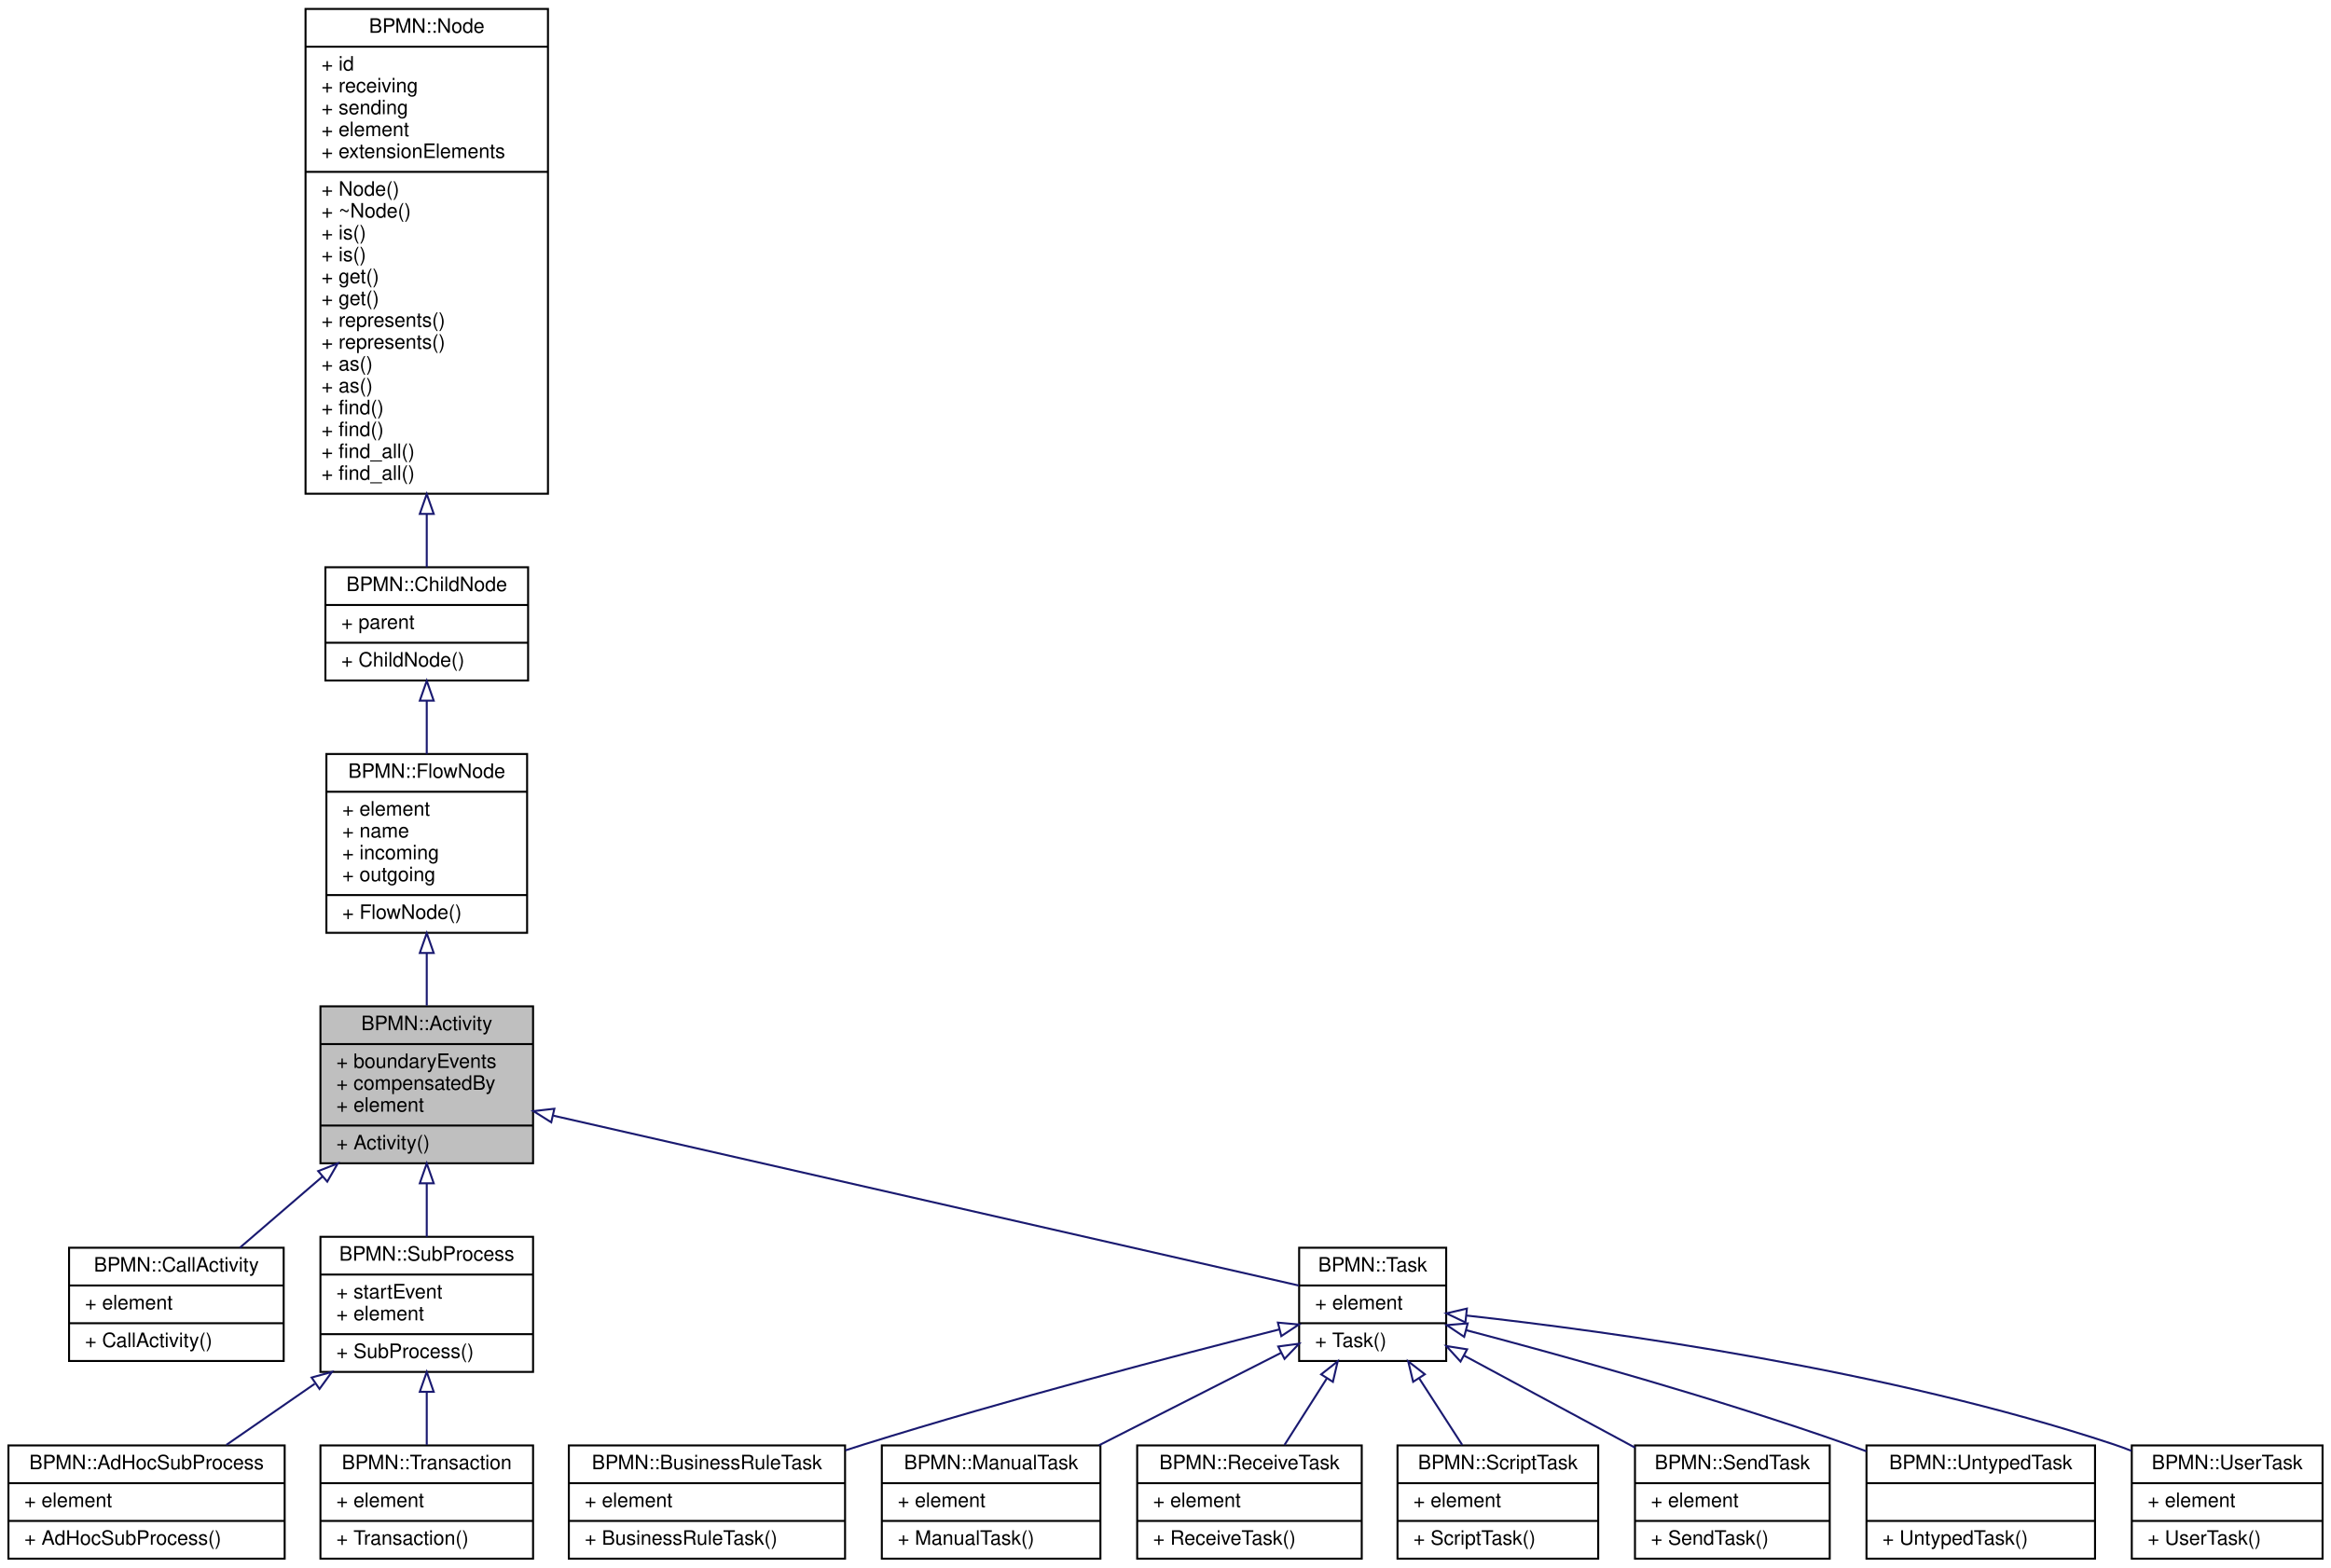
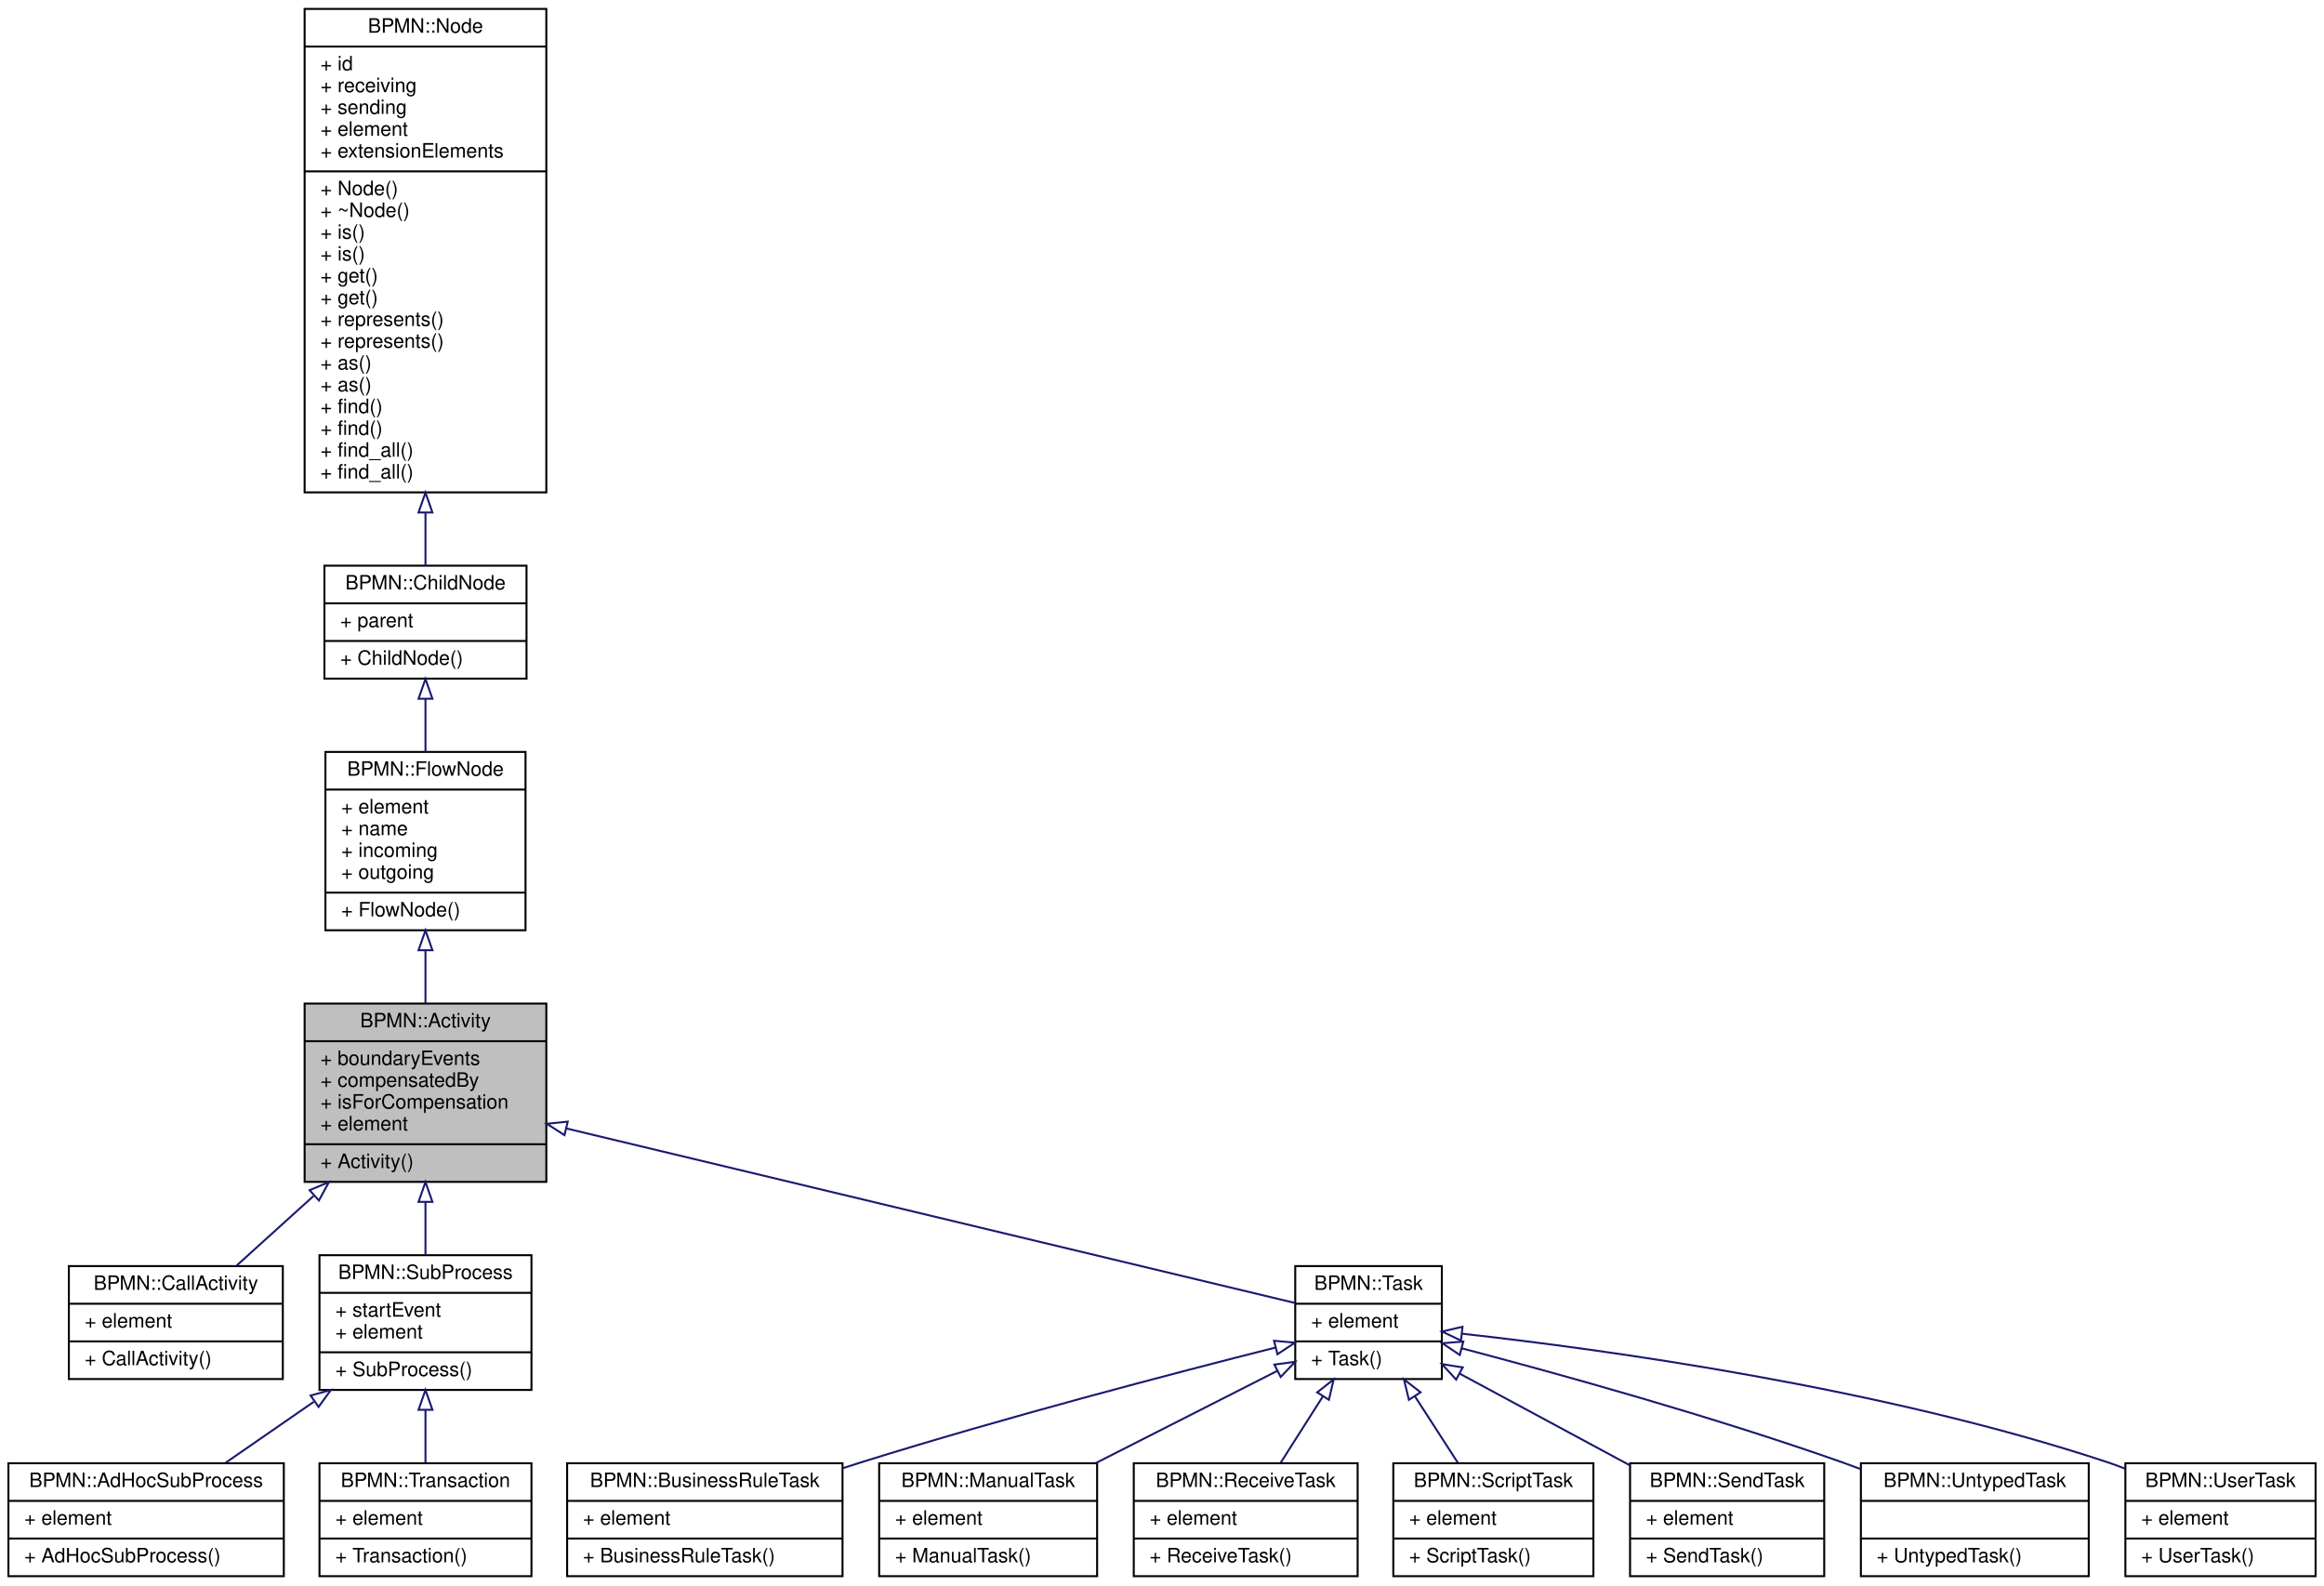
- <svg xmlns="http://www.w3.org/2000/svg" xmlns:xlink="http://www.w3.org/1999/xlink" width="1173pt" height="789pt" viewBox="0.00 0.00 1172.50 789.00">
-   <g id="graph0" class="graph" transform="scale(1 1) rotate(0) translate(4 785)">
+ <svg xmlns="http://www.w3.org/2000/svg" xmlns:xlink="http://www.w3.org/1999/xlink" width="1173pt" height="800pt" viewBox="0.00 0.00 1172.50 800.00">
+   <g id="graph0" class="graph" transform="scale(1 1) rotate(0) translate(4 796)">
    <g id="node1" class="node">
      <g id="a_node1">
        <a xlink:title=" ">
-           <polygon fill="#bfbfbf" stroke="black" points="157,-199.5 157,-278.5 264,-278.5 264,-199.5 157,-199.5" />
-           <text text-anchor="middle" x="210.5" y="-266.5" font-family="Helvetica,sans-Serif" font-size="10.00">BPMN::Activity</text>
-           <polyline fill="none" stroke="black" points="157,-259.5 264,-259.5 " />
-           <text text-anchor="start" x="165" y="-247.5" font-family="Helvetica,sans-Serif" font-size="10.00">+ boundaryEvents</text>
-           <text text-anchor="start" x="165" y="-236.5" font-family="Helvetica,sans-Serif" font-size="10.00">+ compensatedBy</text>
-           <text text-anchor="start" x="165" y="-225.5" font-family="Helvetica,sans-Serif" font-size="10.00">+ element</text>
-           <polyline fill="none" stroke="black" points="157,-218.5 264,-218.5 " />
-           <text text-anchor="start" x="165" y="-206.5" font-family="Helvetica,sans-Serif" font-size="10.00">+ Activity()</text>
+           <polygon fill="#bfbfbf" stroke="black" points="149.5,-199.5 149.5,-289.5 271.5,-289.5 271.5,-199.5 149.5,-199.5" />
+           <text text-anchor="middle" x="210.5" y="-277.5" font-family="Helvetica,sans-Serif" font-size="10.00">BPMN::Activity</text>
+           <polyline fill="none" stroke="black" points="149.5,-270.5 271.5,-270.5 " />
+           <text text-anchor="start" x="157.5" y="-258.5" font-family="Helvetica,sans-Serif" font-size="10.00">+ boundaryEvents</text>
+           <text text-anchor="start" x="157.5" y="-247.5" font-family="Helvetica,sans-Serif" font-size="10.00">+ compensatedBy</text>
+           <text text-anchor="start" x="157.5" y="-236.5" font-family="Helvetica,sans-Serif" font-size="10.00">+ isForCompensation</text>
+           <text text-anchor="start" x="157.5" y="-225.5" font-family="Helvetica,sans-Serif" font-size="10.00">+ element</text>
+           <polyline fill="none" stroke="black" points="149.5,-218.5 271.5,-218.5 " />
+           <text text-anchor="start" x="157.5" y="-206.5" font-family="Helvetica,sans-Serif" font-size="10.00">+ Activity()</text>
        </a>
      </g>
    </g>
    <g id="node5" class="node">
      <g id="a_node5">
        <a xlink:href="classBPMN_1_1CallActivity.html" target="_top" xlink:title=" ">
          <polygon fill="none" stroke="black" points="30.5,-100 30.5,-157 138.5,-157 138.5,-100 30.5,-100" />
          <text text-anchor="middle" x="84.5" y="-145" font-family="Helvetica,sans-Serif" font-size="10.00">BPMN::CallActivity</text>
          <polyline fill="none" stroke="black" points="30.5,-138 138.5,-138 " />
          <text text-anchor="start" x="38.5" y="-126" font-family="Helvetica,sans-Serif" font-size="10.00">+ element</text>
          <polyline fill="none" stroke="black" points="30.5,-119 138.5,-119 " />
          <text text-anchor="start" x="38.5" y="-107" font-family="Helvetica,sans-Serif" font-size="10.00">+ CallActivity()</text>
        </a>
      </g>
    </g>
    <g id="edge4" class="edge">
-       <path fill="none" stroke="midnightblue" d="M157.98,-192.78C143.89,-180.64 129.08,-167.89 116.47,-157.03" />
-       <polygon fill="none" stroke="midnightblue" points="155.86,-195.57 165.72,-199.44 160.43,-190.26 155.86,-195.57" />
+       <path fill="none" stroke="midnightblue" d="M154,-192.38C140.67,-180.32 126.95,-167.9 115.25,-157.32" />
+       <polygon fill="none" stroke="midnightblue" points="152.02,-195.31 161.79,-199.42 156.72,-190.12 152.02,-195.31" />
    </g>
    <g id="node6" class="node">
      <g id="a_node6">
        <a xlink:href="classBPMN_1_1SubProcess.html" target="_top" xlink:title=" ">
          <polygon fill="none" stroke="black" points="157,-94.5 157,-162.5 264,-162.5 264,-94.5 157,-94.5" />
          <text text-anchor="middle" x="210.5" y="-150.5" font-family="Helvetica,sans-Serif" font-size="10.00">BPMN::SubProcess</text>
          <polyline fill="none" stroke="black" points="157,-143.5 264,-143.5 " />
          <text text-anchor="start" x="165" y="-131.5" font-family="Helvetica,sans-Serif" font-size="10.00">+ startEvent</text>
          <text text-anchor="start" x="165" y="-120.5" font-family="Helvetica,sans-Serif" font-size="10.00">+ element</text>
          <polyline fill="none" stroke="black" points="157,-113.5 264,-113.5 " />
          <text text-anchor="start" x="165" y="-101.5" font-family="Helvetica,sans-Serif" font-size="10.00">+ SubProcess()</text>
        </a>
      </g>
    </g>
    <g id="edge5" class="edge">
-       <path fill="none" stroke="midnightblue" d="M210.5,-189.35C210.5,-180.28 210.5,-171 210.5,-162.54" />
-       <polygon fill="none" stroke="midnightblue" points="207,-189.44 210.5,-199.44 214,-189.44 207,-189.44" />
+       <path fill="none" stroke="midnightblue" d="M210.5,-189.32C210.5,-180.28 210.5,-171.16 210.5,-162.85" />
+       <polygon fill="none" stroke="midnightblue" points="207,-189.42 210.5,-199.42 214,-189.42 207,-189.42" />
    </g>
    <g id="node9" class="node">
      <g id="a_node9">
        <a xlink:href="classBPMN_1_1Task.html" target="_top" xlink:title=" ">
          <polygon fill="none" stroke="black" points="649.5,-100 649.5,-157 723.5,-157 723.5,-100 649.5,-100" />
          <text text-anchor="middle" x="686.5" y="-145" font-family="Helvetica,sans-Serif" font-size="10.00">BPMN::Task</text>
          <polyline fill="none" stroke="black" points="649.5,-138 723.5,-138 " />
          <text text-anchor="start" x="657.5" y="-126" font-family="Helvetica,sans-Serif" font-size="10.00">+ element</text>
          <polyline fill="none" stroke="black" points="649.5,-119 723.5,-119 " />
          <text text-anchor="start" x="657.5" y="-107" font-family="Helvetica,sans-Serif" font-size="10.00">+ Task()</text>
        </a>
      </g>
    </g>
    <g id="edge8" class="edge">
-       <path fill="none" stroke="midnightblue" d="M274.23,-223.47C375.08,-200.49 568.29,-156.44 649.31,-137.98" />
-       <polygon fill="none" stroke="midnightblue" points="273.15,-220.13 264.18,-225.76 274.71,-226.95 273.15,-220.13" />
+       <path fill="none" stroke="midnightblue" d="M281.73,-226.44C384.45,-201.84 570.48,-157.29 649.45,-138.37" />
+       <polygon fill="none" stroke="midnightblue" points="280.66,-223.1 271.75,-228.83 282.29,-229.9 280.66,-223.1" />
    </g>
    <g id="node2" class="node">
      <g id="a_node2">
        <a xlink:href="classBPMN_1_1FlowNode.html" target="_top" xlink:title="Base class for BPMN elements that may contain incoming and outgoing sequence flows.">
-           <polygon fill="none" stroke="black" points="160,-315.5 160,-405.5 261,-405.5 261,-315.5 160,-315.5" />
-           <text text-anchor="middle" x="210.5" y="-393.5" font-family="Helvetica,sans-Serif" font-size="10.00">BPMN::FlowNode</text>
-           <polyline fill="none" stroke="black" points="160,-386.5 261,-386.5 " />
-           <text text-anchor="start" x="168" y="-374.5" font-family="Helvetica,sans-Serif" font-size="10.00">+ element</text>
-           <text text-anchor="start" x="168" y="-363.5" font-family="Helvetica,sans-Serif" font-size="10.00">+ name</text>
-           <text text-anchor="start" x="168" y="-352.5" font-family="Helvetica,sans-Serif" font-size="10.00">+ incoming</text>
-           <text text-anchor="start" x="168" y="-341.5" font-family="Helvetica,sans-Serif" font-size="10.00">+ outgoing</text>
-           <polyline fill="none" stroke="black" points="160,-334.5 261,-334.5 " />
-           <text text-anchor="start" x="168" y="-322.5" font-family="Helvetica,sans-Serif" font-size="10.00">+ FlowNode()</text>
+           <polygon fill="none" stroke="black" points="160,-326.5 160,-416.5 261,-416.5 261,-326.5 160,-326.5" />
+           <text text-anchor="middle" x="210.5" y="-404.5" font-family="Helvetica,sans-Serif" font-size="10.00">BPMN::FlowNode</text>
+           <polyline fill="none" stroke="black" points="160,-397.5 261,-397.5 " />
+           <text text-anchor="start" x="168" y="-385.5" font-family="Helvetica,sans-Serif" font-size="10.00">+ element</text>
+           <text text-anchor="start" x="168" y="-374.5" font-family="Helvetica,sans-Serif" font-size="10.00">+ name</text>
+           <text text-anchor="start" x="168" y="-363.5" font-family="Helvetica,sans-Serif" font-size="10.00">+ incoming</text>
+           <text text-anchor="start" x="168" y="-352.5" font-family="Helvetica,sans-Serif" font-size="10.00">+ outgoing</text>
+           <polyline fill="none" stroke="black" points="160,-345.5 261,-345.5 " />
+           <text text-anchor="start" x="168" y="-333.5" font-family="Helvetica,sans-Serif" font-size="10.00">+ FlowNode()</text>
        </a>
      </g>
    </g>
    <g id="edge1" class="edge">
-       <path fill="none" stroke="midnightblue" d="M210.5,-305.08C210.5,-296.23 210.5,-287.23 210.5,-278.86" />
-       <polygon fill="none" stroke="midnightblue" points="207,-305.34 210.5,-315.34 214,-305.34 207,-305.34" />
+       <path fill="none" stroke="midnightblue" d="M210.5,-316.16C210.5,-307.28 210.5,-298.18 210.5,-289.59" />
+       <polygon fill="none" stroke="midnightblue" points="207,-316.43 210.5,-326.43 214,-316.43 207,-316.43" />
    </g>
    <g id="node3" class="node">
      <g id="a_node3">
        <a xlink:href="classBPMN_1_1ChildNode.html" target="_top" xlink:title="Base class for BPMN elements within a Scope.">
-           <polygon fill="none" stroke="black" points="159.5,-442.5 159.5,-499.5 261.5,-499.5 261.5,-442.5 159.5,-442.5" />
-           <text text-anchor="middle" x="210.5" y="-487.5" font-family="Helvetica,sans-Serif" font-size="10.00">BPMN::ChildNode</text>
-           <polyline fill="none" stroke="black" points="159.5,-480.5 261.5,-480.5 " />
-           <text text-anchor="start" x="167.5" y="-468.5" font-family="Helvetica,sans-Serif" font-size="10.00">+ parent</text>
-           <polyline fill="none" stroke="black" points="159.5,-461.5 261.5,-461.5 " />
-           <text text-anchor="start" x="167.5" y="-449.5" font-family="Helvetica,sans-Serif" font-size="10.00">+ ChildNode()</text>
+           <polygon fill="none" stroke="black" points="159.5,-453.5 159.5,-510.5 261.5,-510.5 261.5,-453.5 159.5,-453.5" />
+           <text text-anchor="middle" x="210.5" y="-498.5" font-family="Helvetica,sans-Serif" font-size="10.00">BPMN::ChildNode</text>
+           <polyline fill="none" stroke="black" points="159.5,-491.5 261.5,-491.5 " />
+           <text text-anchor="start" x="167.5" y="-479.5" font-family="Helvetica,sans-Serif" font-size="10.00">+ parent</text>
+           <polyline fill="none" stroke="black" points="159.5,-472.5 261.5,-472.5 " />
+           <text text-anchor="start" x="167.5" y="-460.5" font-family="Helvetica,sans-Serif" font-size="10.00">+ ChildNode()</text>
        </a>
      </g>
    </g>
    <g id="edge2" class="edge">
-       <path fill="none" stroke="midnightblue" d="M210.5,-432.21C210.5,-423.61 210.5,-414.39 210.5,-405.55" />
-       <polygon fill="none" stroke="midnightblue" points="207,-432.34 210.5,-442.34 214,-432.34 207,-432.34" />
+       <path fill="none" stroke="midnightblue" d="M210.5,-443.21C210.5,-434.61 210.5,-425.39 210.5,-416.55" />
+       <polygon fill="none" stroke="midnightblue" points="207,-443.34 210.5,-453.34 214,-443.34 207,-443.34" />
    </g>
    <g id="node4" class="node">
      <g id="a_node4">
        <a xlink:href="classBPMN_1_1Node.html" target="_top" xlink:title="Base class for all elements in a BPMN model.">
-           <polygon fill="none" stroke="black" points="149.5,-536.5 149.5,-780.5 271.5,-780.5 271.5,-536.5 149.5,-536.5" />
-           <text text-anchor="middle" x="210.5" y="-768.5" font-family="Helvetica,sans-Serif" font-size="10.00">BPMN::Node</text>
-           <polyline fill="none" stroke="black" points="149.5,-761.5 271.5,-761.5 " />
-           <text text-anchor="start" x="157.5" y="-749.5" font-family="Helvetica,sans-Serif" font-size="10.00">+ id</text>
-           <text text-anchor="start" x="157.5" y="-738.5" font-family="Helvetica,sans-Serif" font-size="10.00">+ receiving</text>
-           <text text-anchor="start" x="157.5" y="-727.5" font-family="Helvetica,sans-Serif" font-size="10.00">+ sending</text>
-           <text text-anchor="start" x="157.5" y="-716.5" font-family="Helvetica,sans-Serif" font-size="10.00">+ element</text>
-           <text text-anchor="start" x="157.5" y="-705.5" font-family="Helvetica,sans-Serif" font-size="10.00">+ extensionElements</text>
-           <polyline fill="none" stroke="black" points="149.5,-698.5 271.5,-698.5 " />
-           <text text-anchor="start" x="157.5" y="-686.5" font-family="Helvetica,sans-Serif" font-size="10.00">+ Node()</text>
-           <text text-anchor="start" x="157.5" y="-675.5" font-family="Helvetica,sans-Serif" font-size="10.00">+ ~Node()</text>
+           <polygon fill="none" stroke="black" points="149.5,-547.5 149.5,-791.5 271.5,-791.5 271.5,-547.5 149.5,-547.5" />
+           <text text-anchor="middle" x="210.5" y="-779.5" font-family="Helvetica,sans-Serif" font-size="10.00">BPMN::Node</text>
+           <polyline fill="none" stroke="black" points="149.5,-772.5 271.5,-772.5 " />
+           <text text-anchor="start" x="157.5" y="-760.5" font-family="Helvetica,sans-Serif" font-size="10.00">+ id</text>
+           <text text-anchor="start" x="157.5" y="-749.5" font-family="Helvetica,sans-Serif" font-size="10.00">+ receiving</text>
+           <text text-anchor="start" x="157.5" y="-738.5" font-family="Helvetica,sans-Serif" font-size="10.00">+ sending</text>
+           <text text-anchor="start" x="157.5" y="-727.5" font-family="Helvetica,sans-Serif" font-size="10.00">+ element</text>
+           <text text-anchor="start" x="157.5" y="-716.5" font-family="Helvetica,sans-Serif" font-size="10.00">+ extensionElements</text>
+           <polyline fill="none" stroke="black" points="149.5,-709.5 271.5,-709.5 " />
+           <text text-anchor="start" x="157.5" y="-697.5" font-family="Helvetica,sans-Serif" font-size="10.00">+ Node()</text>
+           <text text-anchor="start" x="157.5" y="-686.5" font-family="Helvetica,sans-Serif" font-size="10.00">+ ~Node()</text>
+           <text text-anchor="start" x="157.5" y="-675.5" font-family="Helvetica,sans-Serif" font-size="10.00">+ is()</text>
          <text text-anchor="start" x="157.5" y="-664.5" font-family="Helvetica,sans-Serif" font-size="10.00">+ is()</text>
-           <text text-anchor="start" x="157.5" y="-653.5" font-family="Helvetica,sans-Serif" font-size="10.00">+ is()</text>
+           <text text-anchor="start" x="157.5" y="-653.5" font-family="Helvetica,sans-Serif" font-size="10.00">+ get()</text>
          <text text-anchor="start" x="157.5" y="-642.5" font-family="Helvetica,sans-Serif" font-size="10.00">+ get()</text>
-           <text text-anchor="start" x="157.5" y="-631.5" font-family="Helvetica,sans-Serif" font-size="10.00">+ get()</text>
+           <text text-anchor="start" x="157.5" y="-631.5" font-family="Helvetica,sans-Serif" font-size="10.00">+ represents()</text>
          <text text-anchor="start" x="157.5" y="-620.5" font-family="Helvetica,sans-Serif" font-size="10.00">+ represents()</text>
-           <text text-anchor="start" x="157.5" y="-609.5" font-family="Helvetica,sans-Serif" font-size="10.00">+ represents()</text>
+           <text text-anchor="start" x="157.5" y="-609.5" font-family="Helvetica,sans-Serif" font-size="10.00">+ as()</text>
          <text text-anchor="start" x="157.5" y="-598.5" font-family="Helvetica,sans-Serif" font-size="10.00">+ as()</text>
-           <text text-anchor="start" x="157.5" y="-587.5" font-family="Helvetica,sans-Serif" font-size="10.00">+ as()</text>
+           <text text-anchor="start" x="157.5" y="-587.5" font-family="Helvetica,sans-Serif" font-size="10.00">+ find()</text>
          <text text-anchor="start" x="157.5" y="-576.5" font-family="Helvetica,sans-Serif" font-size="10.00">+ find()</text>
-           <text text-anchor="start" x="157.5" y="-565.5" font-family="Helvetica,sans-Serif" font-size="10.00">+ find()</text>
+           <text text-anchor="start" x="157.5" y="-565.5" font-family="Helvetica,sans-Serif" font-size="10.00">+ find_all()</text>
          <text text-anchor="start" x="157.5" y="-554.5" font-family="Helvetica,sans-Serif" font-size="10.00">+ find_all()</text>
-           <text text-anchor="start" x="157.5" y="-543.5" font-family="Helvetica,sans-Serif" font-size="10.00">+ find_all()</text>
        </a>
      </g>
    </g>
    <g id="edge3" class="edge">
-       <path fill="none" stroke="midnightblue" d="M210.5,-526.34C210.5,-516.53 210.5,-507.42 210.5,-499.57" />
-       <polygon fill="none" stroke="midnightblue" points="207,-526.36 210.5,-536.36 214,-526.36 207,-526.36" />
+       <path fill="none" stroke="midnightblue" d="M210.5,-537.34C210.5,-527.53 210.5,-518.42 210.5,-510.57" />
+       <polygon fill="none" stroke="midnightblue" points="207,-537.36 210.5,-547.36 214,-537.36 207,-537.36" />
    </g>
    <g id="node7" class="node">
      <g id="a_node7">
        <a xlink:href="classBPMN_1_1AdHocSubProcess.html" target="_top" xlink:title=" ">
          <polygon fill="none" stroke="black" points="0,-0.5 0,-57.5 139,-57.5 139,-0.5 0,-0.5" />
          <text text-anchor="middle" x="69.5" y="-45.5" font-family="Helvetica,sans-Serif" font-size="10.00">BPMN::AdHocSubProcess</text>
          <polyline fill="none" stroke="black" points="0,-38.5 139,-38.5 " />
          <text text-anchor="start" x="8" y="-26.5" font-family="Helvetica,sans-Serif" font-size="10.00">+ element</text>
          <polyline fill="none" stroke="black" points="0,-19.5 139,-19.5 " />
          <text text-anchor="start" x="8" y="-7.5" font-family="Helvetica,sans-Serif" font-size="10.00">+ AdHocSubProcess()</text>
        </a>
      </g>
    </g>
    <g id="edge6" class="edge">
      <path fill="none" stroke="midnightblue" d="M154.13,-88.52C139.25,-78.23 123.5,-67.34 109.67,-57.78" />
      <polygon fill="none" stroke="midnightblue" points="152.55,-91.68 162.76,-94.49 156.53,-85.92 152.55,-91.68" />
    </g>
    <g id="node8" class="node">
      <g id="a_node8">
        <a xlink:href="classBPMN_1_1Transaction.html" target="_top" xlink:title=" ">
          <polygon fill="none" stroke="black" points="157,-0.5 157,-57.5 264,-57.5 264,-0.5 157,-0.5" />
          <text text-anchor="middle" x="210.5" y="-45.5" font-family="Helvetica,sans-Serif" font-size="10.00">BPMN::Transaction</text>
          <polyline fill="none" stroke="black" points="157,-38.5 264,-38.5 " />
          <text text-anchor="start" x="165" y="-26.5" font-family="Helvetica,sans-Serif" font-size="10.00">+ element</text>
          <polyline fill="none" stroke="black" points="157,-19.5 264,-19.5 " />
          <text text-anchor="start" x="165" y="-7.5" font-family="Helvetica,sans-Serif" font-size="10.00">+ Transaction()</text>
        </a>
      </g>
    </g>
    <g id="edge7" class="edge">
      <path fill="none" stroke="midnightblue" d="M210.5,-84.45C210.5,-75.4 210.5,-66.09 210.5,-57.78" />
      <polygon fill="none" stroke="midnightblue" points="207,-84.49 210.5,-94.49 214,-84.49 207,-84.49" />
    </g>
    <g id="node10" class="node">
      <g id="a_node10">
        <a xlink:href="classBPMN_1_1BusinessRuleTask.html" target="_top" xlink:title=" ">
          <polygon fill="none" stroke="black" points="282,-0.5 282,-57.5 421,-57.5 421,-0.5 282,-0.5" />
          <text text-anchor="middle" x="351.5" y="-45.5" font-family="Helvetica,sans-Serif" font-size="10.00">BPMN::BusinessRuleTask</text>
          <polyline fill="none" stroke="black" points="282,-38.5 421,-38.5 " />
          <text text-anchor="start" x="290" y="-26.5" font-family="Helvetica,sans-Serif" font-size="10.00">+ element</text>
          <polyline fill="none" stroke="black" points="282,-19.5 421,-19.5 " />
          <text text-anchor="start" x="290" y="-7.5" font-family="Helvetica,sans-Serif" font-size="10.00">+ BusinessRuleTask()</text>
        </a>
      </g>
    </g>
    <g id="edge9" class="edge">
      <path fill="none" stroke="midnightblue" d="M639.51,-115.88C587.93,-102.86 502.82,-80.6 430.5,-58 427.44,-57.05 424.33,-56.05 421.19,-55.02" />
      <polygon fill="none" stroke="midnightblue" points="638.81,-119.31 649.36,-118.36 640.52,-112.52 638.81,-119.31" />
    </g>
    <g id="node11" class="node">
      <g id="a_node11">
        <a xlink:href="classBPMN_1_1ManualTask.html" target="_top" xlink:title=" ">
          <polygon fill="none" stroke="black" points="439.5,-0.5 439.5,-57.5 549.5,-57.5 549.5,-0.5 439.5,-0.5" />
          <text text-anchor="middle" x="494.5" y="-45.5" font-family="Helvetica,sans-Serif" font-size="10.00">BPMN::ManualTask</text>
          <polyline fill="none" stroke="black" points="439.5,-38.5 549.5,-38.5 " />
          <text text-anchor="start" x="447.5" y="-26.5" font-family="Helvetica,sans-Serif" font-size="10.00">+ element</text>
          <polyline fill="none" stroke="black" points="439.5,-19.5 549.5,-19.5 " />
          <text text-anchor="start" x="447.5" y="-7.5" font-family="Helvetica,sans-Serif" font-size="10.00">+ ManualTask()</text>
        </a>
      </g>
    </g>
    <g id="edge10" class="edge">
      <path fill="none" stroke="midnightblue" d="M640.45,-104.12C612.9,-90.13 577.75,-72.28 548.85,-57.6" />
      <polygon fill="none" stroke="midnightblue" points="638.98,-107.29 649.48,-108.7 642.15,-101.05 638.98,-107.29" />
    </g>
    <g id="node12" class="node">
      <g id="a_node12">
        <a xlink:href="classBPMN_1_1ReceiveTask.html" target="_top" xlink:title=" ">
          <polygon fill="none" stroke="black" points="568,-0.5 568,-57.5 681,-57.5 681,-0.5 568,-0.5" />
          <text text-anchor="middle" x="624.5" y="-45.5" font-family="Helvetica,sans-Serif" font-size="10.00">BPMN::ReceiveTask</text>
          <polyline fill="none" stroke="black" points="568,-38.5 681,-38.5 " />
          <text text-anchor="start" x="576" y="-26.5" font-family="Helvetica,sans-Serif" font-size="10.00">+ element</text>
          <polyline fill="none" stroke="black" points="568,-19.5 681,-19.5 " />
          <text text-anchor="start" x="576" y="-7.5" font-family="Helvetica,sans-Serif" font-size="10.00">+ ReceiveTask()</text>
        </a>
      </g>
    </g>
    <g id="edge11" class="edge">
      <path fill="none" stroke="midnightblue" d="M663.41,-91.19C656.38,-80.13 648.76,-68.15 642.14,-57.75" />
      <polygon fill="none" stroke="midnightblue" points="660.58,-93.26 668.9,-99.82 666.49,-89.5 660.58,-93.26" />
    </g>
    <g id="node13" class="node">
      <g id="a_node13">
        <a xlink:href="classBPMN_1_1ScriptTask.html" target="_top" xlink:title=" ">
          <polygon fill="none" stroke="black" points="699,-0.5 699,-57.5 800,-57.5 800,-0.5 699,-0.5" />
          <text text-anchor="middle" x="749.5" y="-45.5" font-family="Helvetica,sans-Serif" font-size="10.00">BPMN::ScriptTask</text>
          <polyline fill="none" stroke="black" points="699,-38.5 800,-38.5 " />
          <text text-anchor="start" x="707" y="-26.5" font-family="Helvetica,sans-Serif" font-size="10.00">+ element</text>
          <polyline fill="none" stroke="black" points="699,-19.5 800,-19.5 " />
          <text text-anchor="start" x="707" y="-7.5" font-family="Helvetica,sans-Serif" font-size="10.00">+ ScriptTask()</text>
        </a>
      </g>
    </g>
    <g id="edge12" class="edge">
      <path fill="none" stroke="midnightblue" d="M709.96,-91.19C717.11,-80.13 724.85,-68.15 731.57,-57.75" />
      <polygon fill="none" stroke="midnightblue" points="706.87,-89.52 704.38,-99.82 712.75,-93.32 706.87,-89.52" />
    </g>
    <g id="node14" class="node">
      <g id="a_node14">
        <a xlink:href="classBPMN_1_1SendTask.html" target="_top" xlink:title=" ">
          <polygon fill="none" stroke="black" points="818.5,-0.5 818.5,-57.5 916.5,-57.5 916.5,-0.5 818.5,-0.5" />
          <text text-anchor="middle" x="867.5" y="-45.5" font-family="Helvetica,sans-Serif" font-size="10.00">BPMN::SendTask</text>
          <polyline fill="none" stroke="black" points="818.5,-38.5 916.5,-38.5 " />
          <text text-anchor="start" x="826.5" y="-26.5" font-family="Helvetica,sans-Serif" font-size="10.00">+ element</text>
          <polyline fill="none" stroke="black" points="818.5,-19.5 916.5,-19.5 " />
          <text text-anchor="start" x="826.5" y="-7.5" font-family="Helvetica,sans-Serif" font-size="10.00">+ SendTask()</text>
        </a>
      </g>
    </g>
    <g id="edge13" class="edge">
      <path fill="none" stroke="midnightblue" d="M732.56,-102.69C758.82,-88.54 791.72,-70.82 818.46,-56.42" />
      <polygon fill="none" stroke="midnightblue" points="730.71,-99.71 723.56,-107.53 734.03,-105.87 730.71,-99.71" />
    </g>
    <g id="node15" class="node">
      <g id="a_node15">
        <a xlink:href="classBPMN_1_1UntypedTask.html" target="_top" xlink:title=" ">
          <polygon fill="none" stroke="black" points="935,-0.5 935,-57.5 1050,-57.5 1050,-0.5 935,-0.5" />
          <text text-anchor="middle" x="992.5" y="-45.5" font-family="Helvetica,sans-Serif" font-size="10.00">BPMN::UntypedTask</text>
          <polyline fill="none" stroke="black" points="935,-38.5 1050,-38.5 " />
          <text text-anchor="middle" x="992.5" y="-26.5" font-family="Helvetica,sans-Serif" font-size="10.00"> </text>
          <polyline fill="none" stroke="black" points="935,-19.5 1050,-19.5 " />
          <text text-anchor="start" x="943" y="-7.5" font-family="Helvetica,sans-Serif" font-size="10.00">+ UntypedTask()</text>
        </a>
      </g>
    </g>
    <g id="edge14" class="edge">
      <path fill="none" stroke="midnightblue" d="M733.67,-115.47C782.24,-102.69 859.88,-81.17 925.5,-58 928.59,-56.91 931.74,-55.75 934.92,-54.55" />
      <polygon fill="none" stroke="midnightblue" points="732.55,-112.15 723.76,-118.06 734.32,-118.92 732.55,-112.15" />
    </g>
    <g id="node16" class="node">
      <g id="a_node16">
        <a xlink:href="classBPMN_1_1UserTask.html" target="_top" xlink:title=" ">
          <polygon fill="none" stroke="black" points="1068.5,-0.5 1068.5,-57.5 1164.5,-57.5 1164.5,-0.5 1068.5,-0.5" />
          <text text-anchor="middle" x="1116.5" y="-45.5" font-family="Helvetica,sans-Serif" font-size="10.00">BPMN::UserTask</text>
          <polyline fill="none" stroke="black" points="1068.5,-38.5 1164.5,-38.5 " />
          <text text-anchor="start" x="1076.5" y="-26.5" font-family="Helvetica,sans-Serif" font-size="10.00">+ element</text>
          <polyline fill="none" stroke="black" points="1068.5,-19.5 1164.5,-19.5 " />
          <text text-anchor="start" x="1076.5" y="-7.5" font-family="Helvetica,sans-Serif" font-size="10.00">+ UserTask()</text>
        </a>
      </g>
    </g>
    <g id="edge15" class="edge">
      <path fill="none" stroke="midnightblue" d="M733.69,-122.88C805.49,-114.92 945.84,-95.72 1059.5,-58 1062.43,-57.03 1065.4,-55.93 1068.37,-54.75" />
      <polygon fill="none" stroke="midnightblue" points="733.17,-119.41 723.6,-123.97 733.92,-126.37 733.17,-119.41" />
    </g>
  </g>
</svg>
